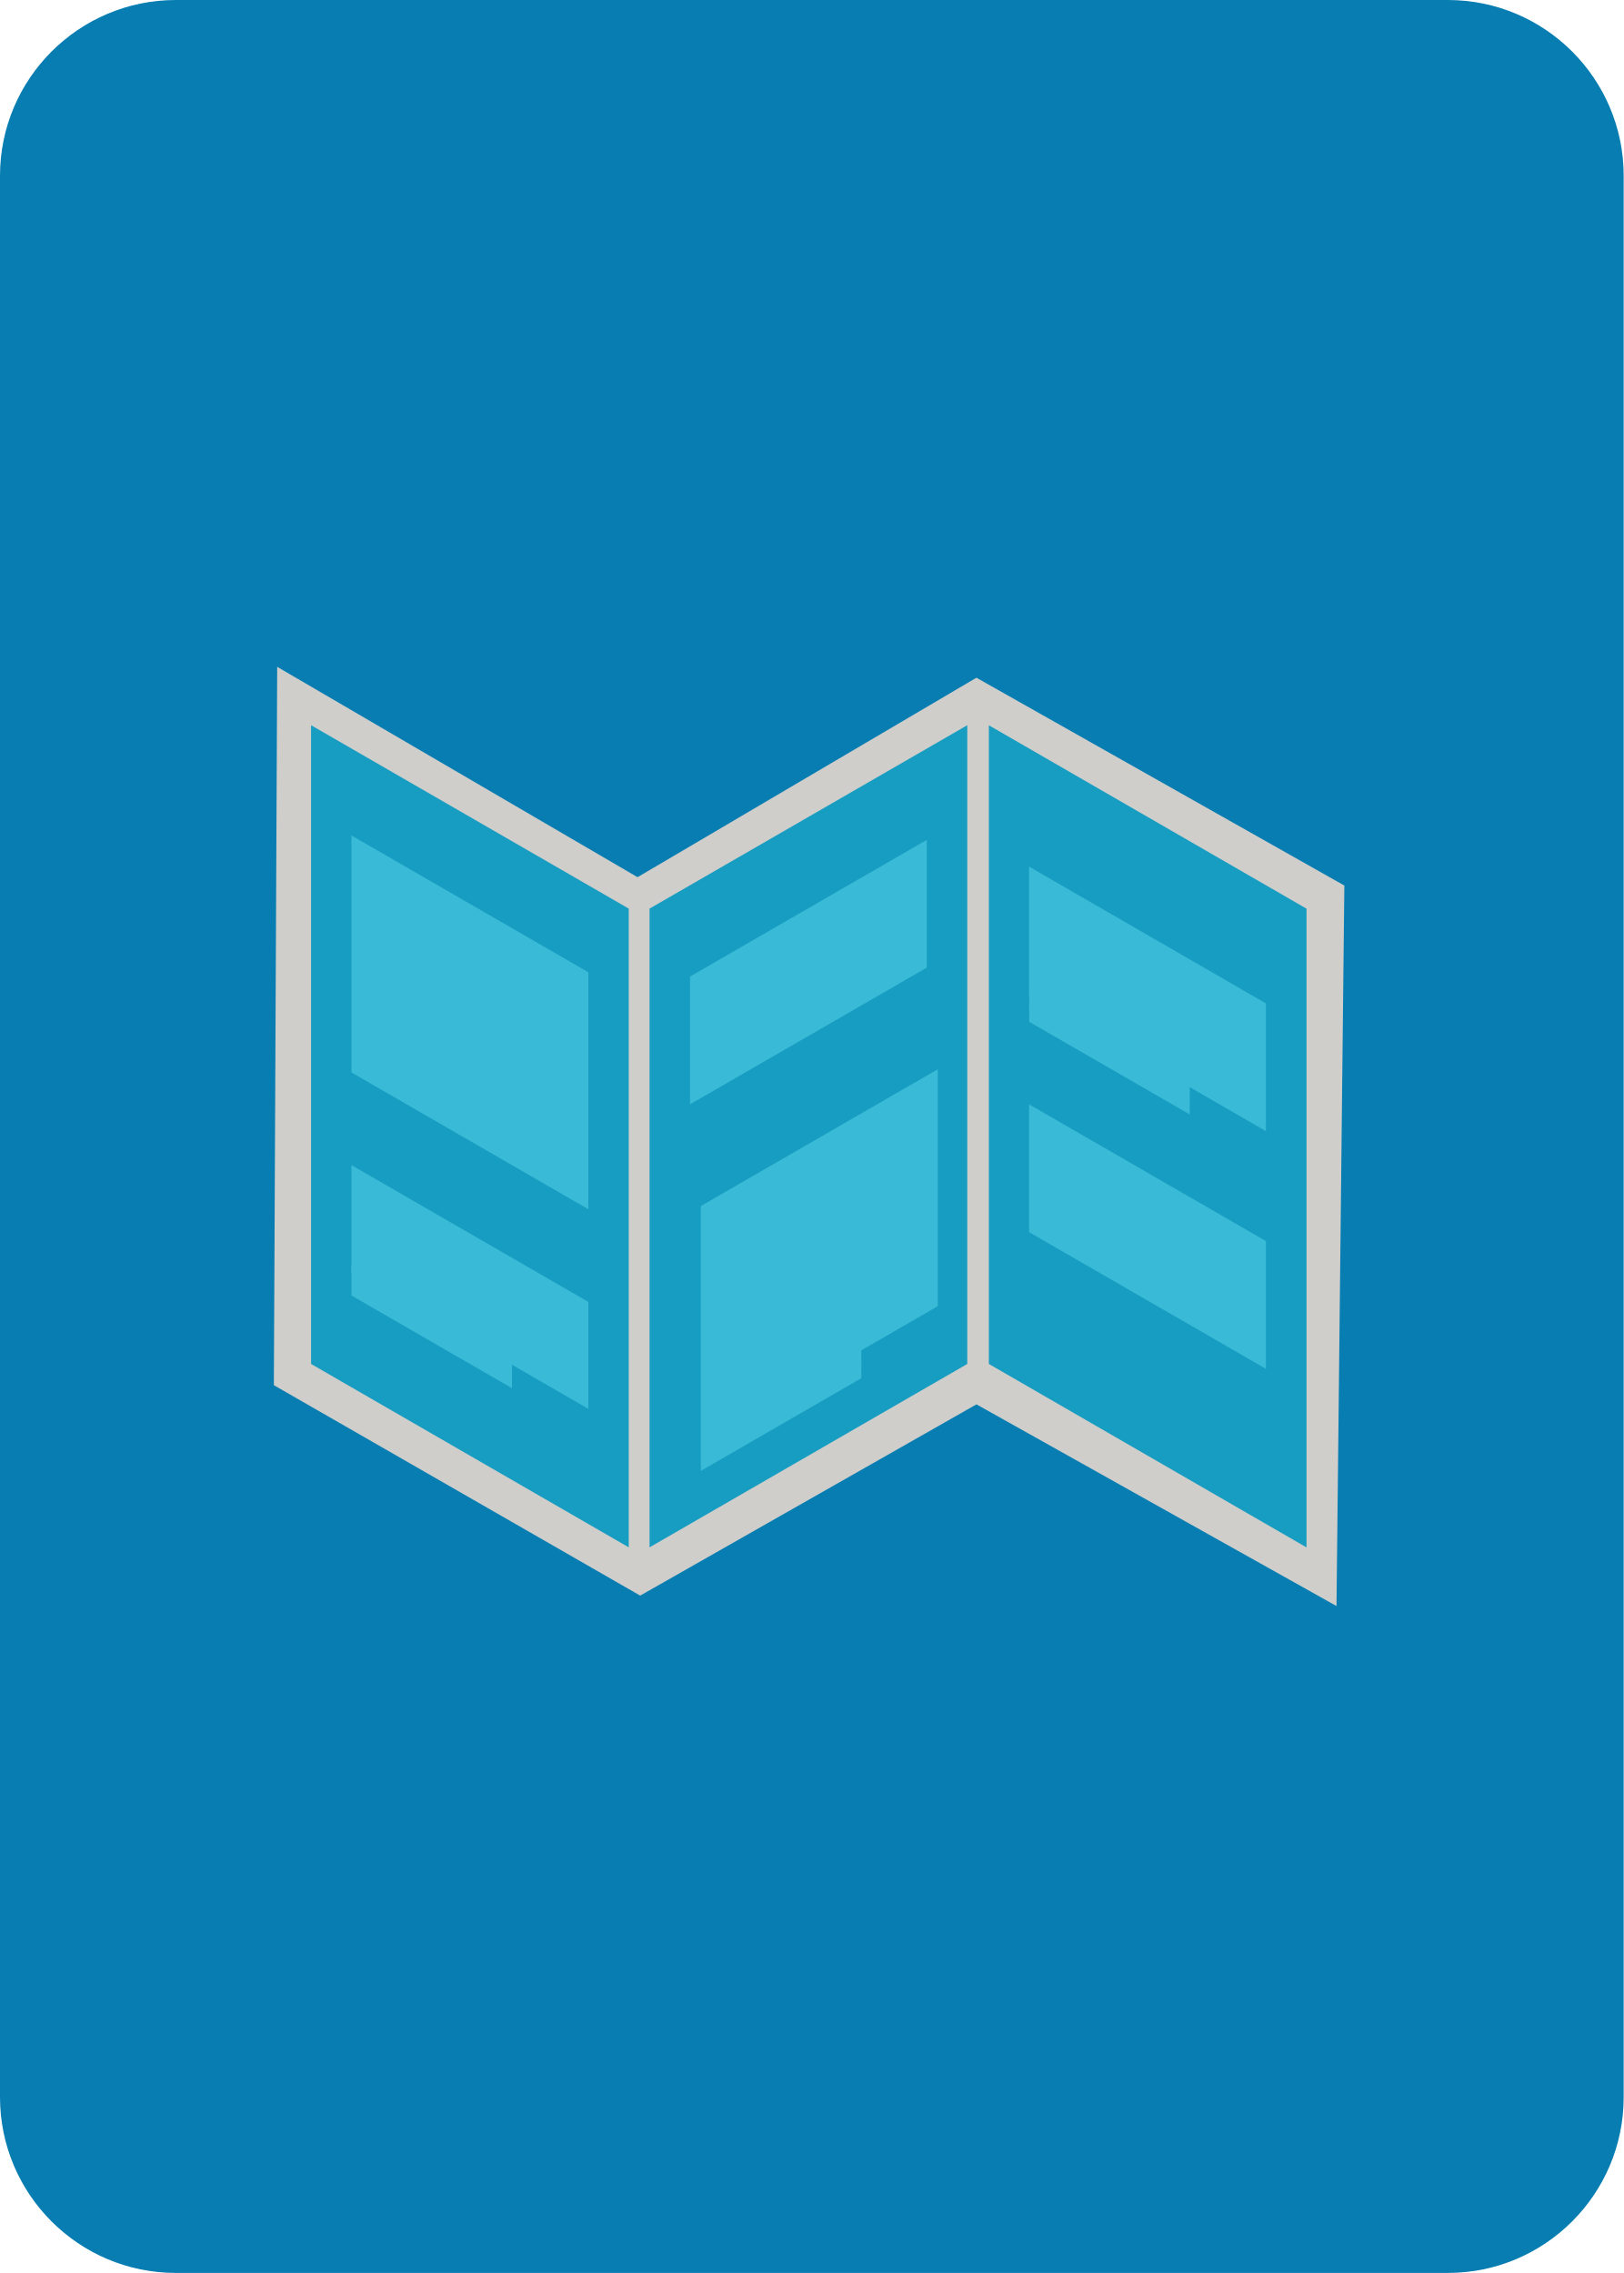
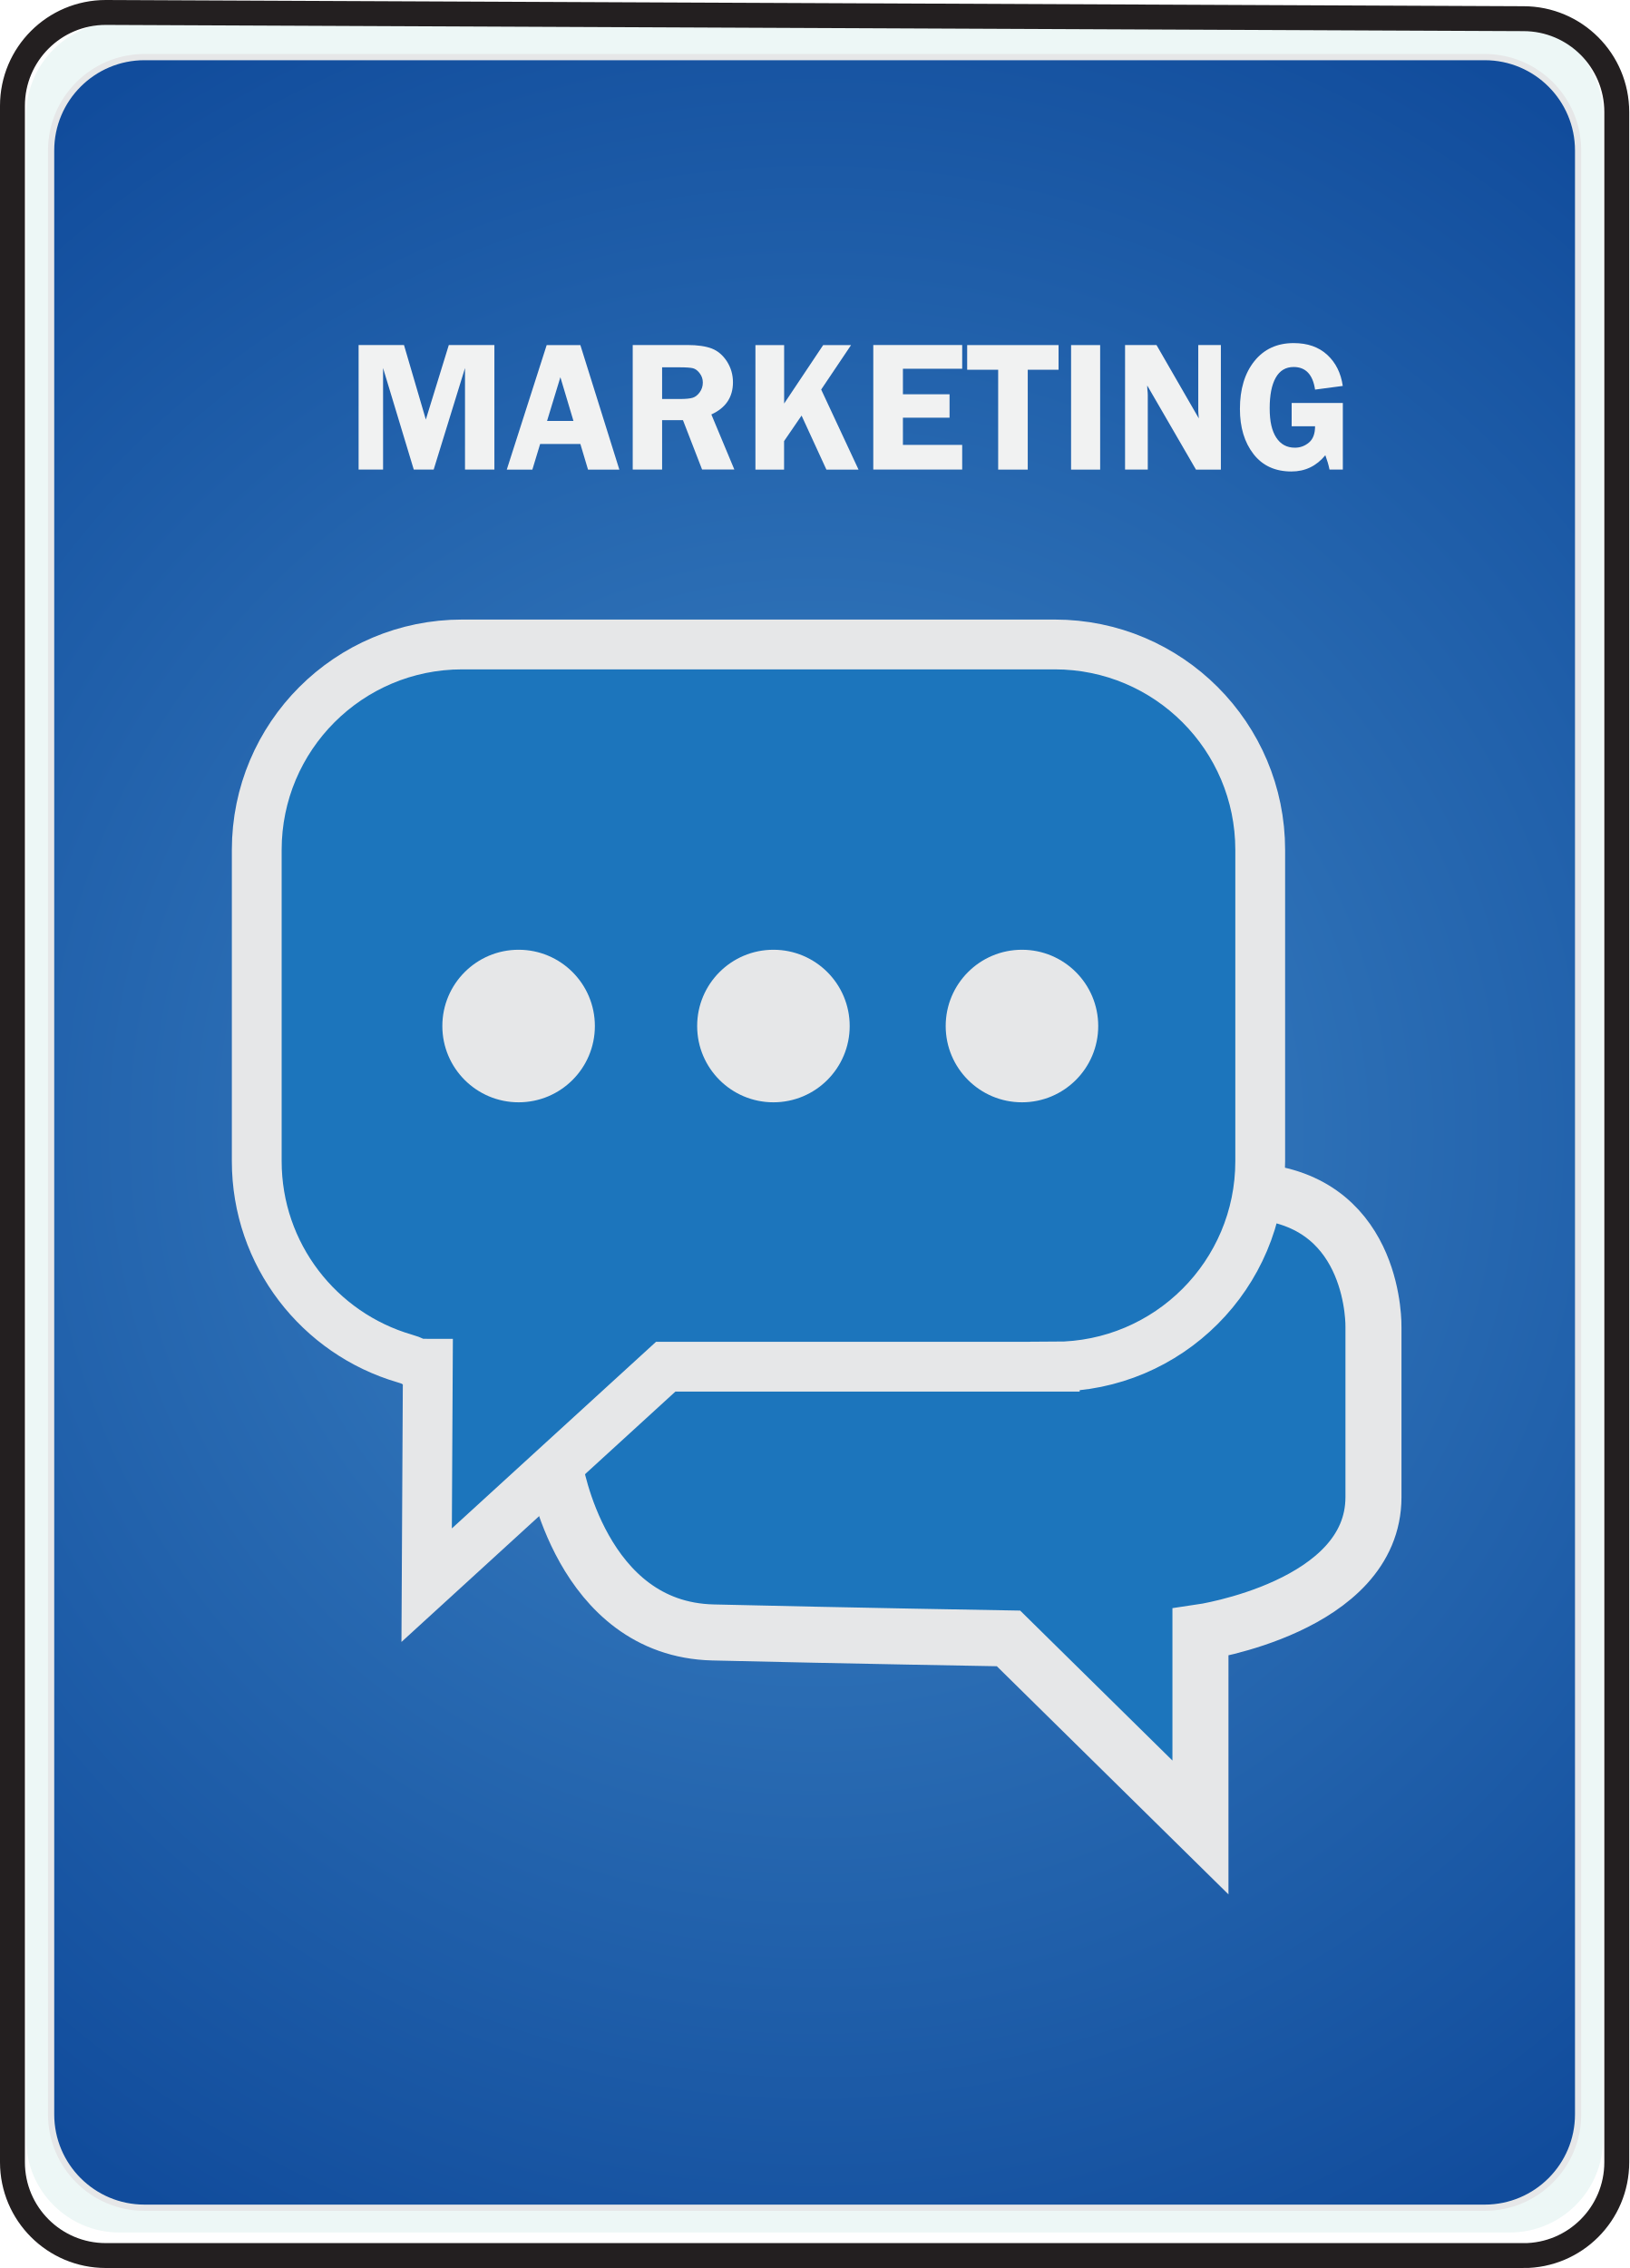
- <svg xmlns="http://www.w3.org/2000/svg" id="Layer_2" viewBox="0 0 258.33 361.66">
+ <svg xmlns="http://www.w3.org/2000/svg" id="Layer_2" data-name="Layer 2" viewBox="0 0 261.68 364.24">
  <defs>
-     <style>.cls-1{fill:#39bad6;}.cls-2{fill:#179dc1;}.cls-3{fill:#cfcecb;}.cls-4{fill:#077db2;}</style>
+     <style>
+       .cls-1 {
+         stroke-width: 8px;
+       }
+ 
+       .cls-1, .cls-2, .cls-3, .cls-4 {
+         stroke-miterlimit: 10;
+       }
+ 
+       .cls-1, .cls-2, .cls-4 {
+         fill: none;
+       }
+ 
+       .cls-1, .cls-3, .cls-4 {
+         stroke: #e6e7e8;
+       }
+ 
+       .cls-2 {
+         stroke: #231f20;
+         stroke-width: 4px;
+       }
+ 
+       .cls-5 {
+         fill: #f1f2f2;
+       }
+ 
+       .cls-3 {
+         fill: url(#radial-gradient);
+       }
+ 
+       .cls-6 {
+         fill: #edf7f6;
+       }
+ 
+       .cls-7 {
+         fill: #1c75bc;
+       }
+ 
+       .cls-8 {
+         fill: #e6e7e8;
+       }
+ 
+       .cls-4 {
+         stroke-width: 9px;
+       }
+     </style>
+     <radialGradient id="radial-gradient" cx="130.84" cy="181.87" fx="130.84" fy="181.87" r="246.77" gradientUnits="userSpaceOnUse">
+       <stop offset="0" stop-color="#3e86c6" />
+       <stop offset=".82" stop-color="#114c9c" />
+     </radialGradient>
  </defs>
-   <g id="Layer_1-2">
-     <path class="cls-4" d="M27.98,0H230.34c15.45,0,27.98,12.54,27.98,27.98V333.67c0,15.45-12.54,27.98-27.98,27.98H27.98c-15.45,0-27.98-12.54-27.98-27.98V27.98C0,12.54,12.54,0,27.98,0Z" />
-     <path class="cls-3" d="M155.35,107.83c-17.97,10.58-35.95,21.16-53.92,31.74-19.11-11.16-38.22-22.31-57.33-33.47-.18,38.1-.35,76.2-.53,114.3,19.43,11.16,38.85,22.32,58.28,33.48,17.83-10.14,35.67-20.29,53.5-30.43,19.09,10.7,38.19,21.39,57.28,32.09,.42-38.21,.84-76.43,1.25-114.64-19.51-11.02-39.02-22.05-58.54-33.07Z" />
-     <polygon class="cls-2" points="100.03 246.2 49.49 217.02 49.49 115.39 100.03 144.57 100.03 246.2" />
-     <polygon class="cls-2" points="207.86 246.21 157.32 217.02 157.32 115.4 207.86 144.58 207.86 246.21" />
-     <polygon class="cls-2" points="103.34 246.2 153.89 217.02 153.89 115.39 103.34 144.57 103.34 246.2" />
-     <polygon class="cls-1" points="93.61 192.41 55.91 170.64 55.91 132.93 93.61 154.7 93.61 192.41" />
-     <polygon class="cls-1" points="81.45 218.52 55.91 203.77 55.91 201.32 81.45 216.06 81.45 218.52" />
-     <polygon class="cls-1" points="189.28 175.11 163.74 160.36 163.74 157.91 189.28 172.65 189.28 175.11" />
-     <polygon class="cls-1" points="111.49 231.87 137.03 217.12 137.03 214.67 111.49 229.41 111.49 231.87" />
-     <polygon class="cls-1" points="201.4 179.98 163.72 158.22 163.72 137.89 201.4 159.65 201.4 179.98" />
-     <polygon class="cls-1" points="189.28 177.32 163.74 162.58 163.74 160.12 189.28 174.87 189.28 177.32" />
-     <polygon class="cls-1" points="93.61 224.17 55.91 202.4 55.91 185.38 93.61 207.15 93.61 224.17" />
-     <polygon class="cls-1" points="81.45 220.88 55.91 206.13 55.91 203.68 81.45 218.42 81.45 220.88" />
-     <polygon class="cls-1" points="201.4 217.8 163.72 196.05 163.72 175.71 201.4 197.47 201.4 217.8" />
-     <polygon class="cls-1" points="111.49 229.6 149.2 207.83 149.2 170.13 111.49 191.9 111.49 229.6" />
-     <polygon class="cls-1" points="111.49 234.04 137.03 219.29 137.03 216.84 111.49 231.59 111.49 234.04" />
-     <polygon class="cls-1" points="109.78 175.71 147.45 153.96 147.45 133.63 109.78 155.38 109.78 175.71" />
+   <g id="Layer_2-2" data-name="Layer 2">
+     <rect class="cls-6" x="4.2" y="3.54" width="253.29" height="355" rx="15" ry="15" />
+     <rect class="cls-3" x="8.21" y="9.17" width="245.27" height="345.39" rx="15" ry="15" />
+     <path class="cls-7" d="M61.96,103.01c-11.56,5.96-16.55,17.82-18.19,21.73-3.07,7.31-1.15,7.65-3.54,37.89-.69,8.74-1.47,16.6,0,27.28.97,7.07,2.48,12.12,6.06,16.67,1.05,1.34,3.99,5,9.09,7.58,6.88,3.47,10.07,1.11,12.63,4.04,2.47,2.83.69,6.38-.51,19.2-.82,8.87-1.3,14.43.51,15.16,3.52,1.42,11.47-17.18,18.19-15.66,2.57.58,2.72,3.6,8.08,11.12,0,0,3.74,5.24,8.08,9.6,12.84,12.89,45.95-5.35,62.64,8.15,4.3,3.48,4.5,3.55,16.18,14.59,5.96,5.63,8.63,7.36,10.11,6.57,3.7-1.97-5.27-16.97,1.01-24.76,4.29-5.32,10.95-1.39,18.69-7.58,5.45-4.35,7.22-10.34,9.09-16.67,1.06-3.57,4.34-15.22,0-28.29-2.55-7.69-6.89-13.34-10.61-18.19-5.06-6.59-6.22-6.07-8.08-9.6-4.36-8.23.17-14.43,1.52-28.8.82-8.71,2.19-23.38-6.06-35.37-5.96-8.66-14.4-12.21-16.67-13.14-10.14-4.11-17.41-1.76-30.82-.51-12.26,1.15-26.19.09-54.06-2.02-20.32-1.54-25.61-2.98-33.35,1.01Z" />
+     <path class="cls-1" d="M169.42,219.49h-62.49l-38.4,35.09.19-35.56c-3.21,0-.79,0-3.72-.85-13.73-4-23.76-16.67-23.76-31.69v-49.98c0-18.23,14.77-33,33-33h95.18c18.23,0,33,14.77,33,33v49.98c0,18.23-14.77,33-33,33Z" />
+     <circle class="cls-8" cx="83.3" cy="164.78" r="12.25" />
+     <circle class="cls-8" cx="124.23" cy="164.78" r="12.25" />
+     <circle class="cls-8" cx="164.15" cy="164.78" r="12.25" />
+     <path class="cls-4" d="M89.15,235.74s4.14,25.92,25.36,26.43,47.48.96,47.48.96l30.83,30.36v-31.33s27.79-4.04,27.79-21.73v-27.28s.51-19.71-18.19-21.73" />
+   </g>
+   <g id="Layer_8" data-name="Layer 8">
+     <g>
+       <path class="cls-5" d="M66.46,75.41l-4.93-16.3v16.3h-3.93v-20h7.29l3.51,11.97,3.69-11.97h7.32v20h-4.72v-16.3l-5.03,16.3h-3.21Z" />
+       <path class="cls-5" d="M93.22,55.42l6.26,20h-5.03l-1.23-4.12h-6.46l-1.25,4.12h-4.11l6.41-20h5.42ZM87.87,67.6h4.24l-2.1-7.02-2.14,7.02Z" />
+       <path class="cls-5" d="M106.35,67.49v7.92h-4.72v-20h8.79c1.62,0,2.92.19,3.9.56.98.38,1.79,1.07,2.44,2.07.64,1,.97,2.12.97,3.35,0,2.4-1.16,4.12-3.47,5.17l3.69,8.84h-5.18l-3.07-7.92h-3.36ZM106.35,58.98v5.1h2.87c.94,0,1.62-.07,2.04-.2.42-.13.8-.42,1.13-.88s.5-.97.5-1.56-.17-1.05-.5-1.49-.69-.71-1.08-.81-1.12-.15-2.2-.15h-2.77Z" />
+       <path class="cls-5" d="M125.95,55.42v9.39l6.27-9.39h4.48l-4.8,7.14,6,12.86h-5.16l-3.99-8.68-2.81,4.1v4.58h-4.6v-20h4.6Z" />
+       <path class="cls-5" d="M154.55,59.22h-9.52v4.1h7.49v3.76h-7.49v4.37h9.52v3.96h-14.28v-20h14.28v3.81Z" />
+       <path class="cls-5" d="M170.03,55.42v3.96h-4.95v16.04h-4.75v-16.04h-4.98v-3.96h14.68Z" />
+       <path class="cls-5" d="M176.71,55.42v20h-4.67v-20h4.67Z" />
+       <path class="cls-5" d="M196.1,55.42v20h-4l-7.83-13.51c0,.34.02.57.03.67.04.34.06.63.06.86v11.97h-3.65v-20h5.05l6.8,11.79c-.06-.59-.09-1.03-.09-1.33v-10.46h3.62Z" />
+       <path class="cls-5" d="M215.69,64.72v10.69h-2.14c-.15-.75-.38-1.52-.67-2.3-1.43,1.74-3.24,2.61-5.45,2.61-2.61,0-4.64-.93-6.09-2.8-1.45-1.87-2.18-4.28-2.18-7.24,0-3.18.77-5.74,2.32-7.68,1.55-1.93,3.65-2.9,6.31-2.9,2.23,0,4.02.62,5.39,1.88s2.2,2.92,2.5,5l-4.45.59c-.36-2.42-1.51-3.63-3.44-3.63-1.27,0-2.23.57-2.88,1.72-.65,1.15-.97,2.79-.97,4.91s.35,3.62,1.05,4.7,1.7,1.63,3,1.63c.84,0,1.59-.27,2.25-.82.66-.55.99-1.42.99-2.62h-3.76v-3.74h8.22Z" />
+     </g>
+     <path class="cls-2" d="M244.7,362.24H16.99c-8.28,0-14.99-6.71-14.99-14.99V16.99c0-8.28,6.71-14.99,14.99-14.99l227.71,1c8.28,0,14.99,6.71,14.99,14.99v329.27c0,8.28-6.71,14.99-14.99,14.99Z" />
  </g>
</svg>
